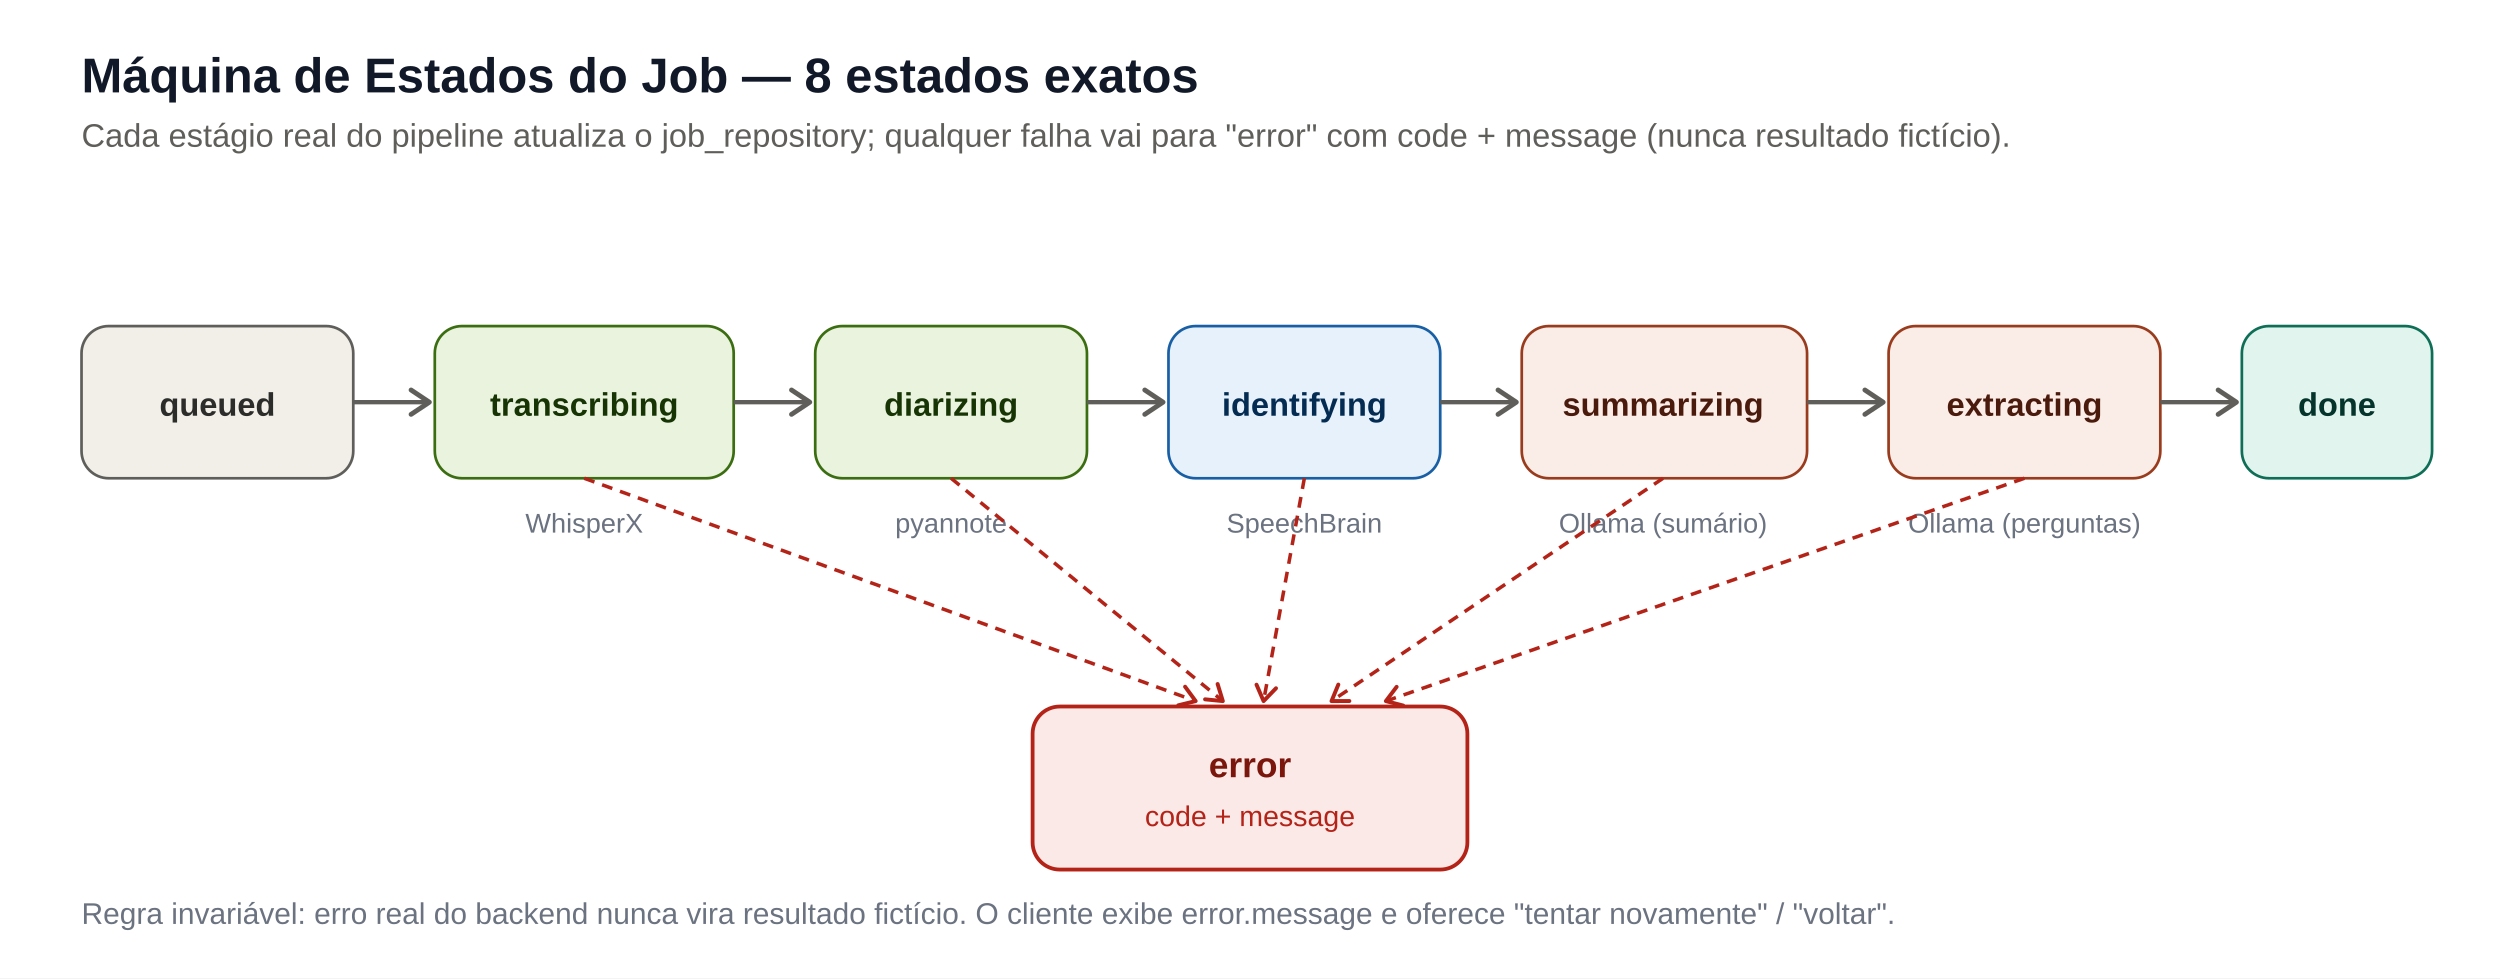
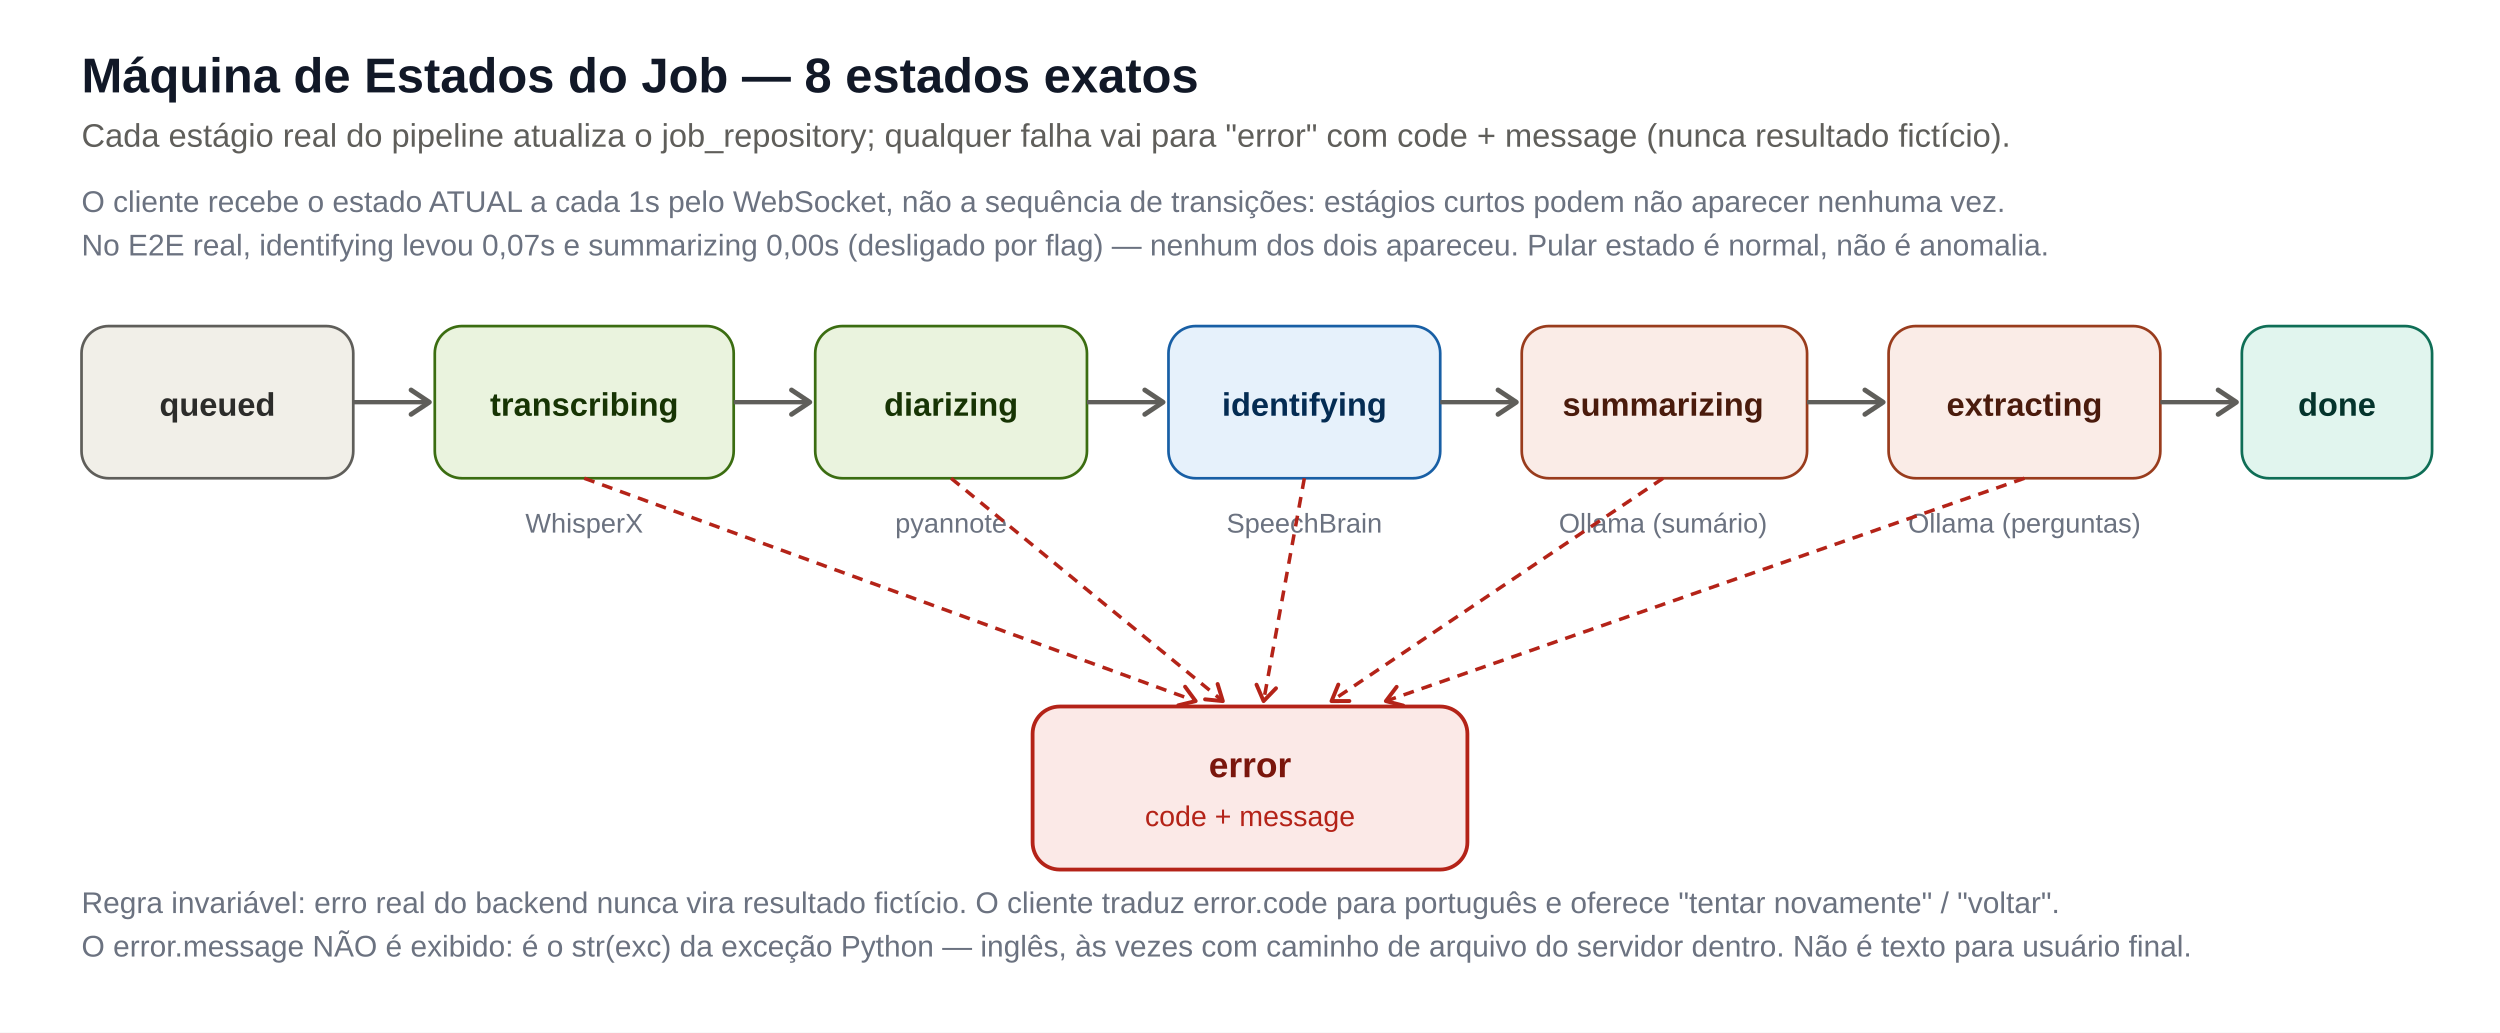
- <svg xmlns="http://www.w3.org/2000/svg" width="920" height="360" viewBox="0 0 920 360" font-family="Arial, Helvetica, sans-serif">
+ <svg xmlns="http://www.w3.org/2000/svg" width="920" height="380" viewBox="0 0 920 380" font-family="Arial, Helvetica, sans-serif">
  <defs>
    <marker id="arrow3" viewBox="0 0 10 10" refX="8" refY="5" markerWidth="7" markerHeight="7" orient="auto-start-reverse">
      <path d="M2 1L8 5L2 9" fill="none" stroke="#5F5E5A" stroke-width="1.6" stroke-linecap="round" stroke-linejoin="round" />
    </marker>
    <marker id="arrowRed" viewBox="0 0 10 10" refX="8" refY="5" markerWidth="7" markerHeight="7" orient="auto-start-reverse">
      <path d="M2 1L8 5L2 9" fill="none" stroke="#B42318" stroke-width="1.6" stroke-linecap="round" stroke-linejoin="round" />
    </marker>
  </defs>
-   <rect width="920" height="360" fill="#FFFFFF" />
+   <rect width="920" height="380" fill="#FFFFFF" />
  <text x="30" y="34" font-size="18" font-weight="bold" fill="#111827">Máquina de Estados do Job — 8 estados exatos</text>
  <text x="30" y="54" font-size="12" fill="#5F5E5A">Cada estágio real do pipeline atualiza o job_repository; qualquer falha vai para "error" com code + message (nunca resultado fictício).</text>
+   <text x="30" y="78" font-size="11" fill="#6B7280">O cliente recebe o estado ATUAL a cada 1s pelo WebSocket, não a sequência de transições: estágios curtos podem não aparecer nenhuma vez.</text>
+   <text x="30" y="94" font-size="11" fill="#6B7280">No E2E real, identifying levou 0,07s e summarizing 0,00s (desligado por flag) — nenhum dos dois apareceu. Pular estado é normal, não é anomalia.</text>
  <g font-size="12" font-weight="bold" text-anchor="middle">
    <rect x="30" y="120" width="100" height="56" rx="10" fill="#F1EFE8" stroke="#5F5E5A" />
    <text x="80" y="153" fill="#2C2C2A">queued</text>
    <rect x="160" y="120" width="110" height="56" rx="10" fill="#EAF3DE" stroke="#3B6D11" />
    <text x="215" y="153" fill="#173404">transcribing</text>
    <rect x="300" y="120" width="100" height="56" rx="10" fill="#EAF3DE" stroke="#3B6D11" />
    <text x="350" y="153" fill="#173404">diarizing</text>
    <rect x="430" y="120" width="100" height="56" rx="10" fill="#E6F1FB" stroke="#185FA5" />
    <text x="480" y="153" fill="#042C53">identifying</text>
    <rect x="560" y="120" width="105" height="56" rx="10" fill="#FAECE7" stroke="#993C1D" />
    <text x="612" y="153" fill="#4A1B0C">summarizing</text>
    <rect x="695" y="120" width="100" height="56" rx="10" fill="#FAECE7" stroke="#993C1D" />
    <text x="745" y="153" fill="#4A1B0C">extracting</text>
    <rect x="825" y="120" width="70" height="56" rx="10" fill="#E1F5EE" stroke="#0F6E56" />
    <text x="860" y="153" fill="#04342C">done</text>
  </g>
  <line x1="130" y1="148" x2="158" y2="148" stroke="#5F5E5A" stroke-width="1.6" marker-end="url(#arrow3)" />
  <line x1="270" y1="148" x2="298" y2="148" stroke="#5F5E5A" stroke-width="1.6" marker-end="url(#arrow3)" />
  <line x1="400" y1="148" x2="428" y2="148" stroke="#5F5E5A" stroke-width="1.6" marker-end="url(#arrow3)" />
  <line x1="530" y1="148" x2="558" y2="148" stroke="#5F5E5A" stroke-width="1.6" marker-end="url(#arrow3)" />
  <line x1="665" y1="148" x2="693" y2="148" stroke="#5F5E5A" stroke-width="1.6" marker-end="url(#arrow3)" />
  <line x1="795" y1="148" x2="823" y2="148" stroke="#5F5E5A" stroke-width="1.6" marker-end="url(#arrow3)" />
  <g font-size="10" text-anchor="middle" fill="#6B7280">
    <text x="215" y="196">WhisperX</text>
    <text x="350" y="196">pyannote</text>
    <text x="480" y="196">SpeechBrain</text>
    <text x="612" y="196">Ollama (sumário)</text>
    <text x="745" y="196">Ollama (perguntas)</text>
  </g>
  <rect x="380" y="260" width="160" height="60" rx="10" fill="#FBE9E7" stroke="#B42318" stroke-width="1.4" />
  <text x="460" y="286" font-size="13" font-weight="bold" text-anchor="middle" fill="#7A160C">error</text>
  <text x="460" y="304" font-size="10.5" text-anchor="middle" fill="#B42318">code + message</text>
  <line x1="215" y1="176" x2="440" y2="258" stroke="#B42318" stroke-width="1.3" stroke-dasharray="4,3" marker-end="url(#arrowRed)" />
  <line x1="350" y1="176" x2="450" y2="258" stroke="#B42318" stroke-width="1.3" stroke-dasharray="4,3" marker-end="url(#arrowRed)" />
  <line x1="480" y1="176" x2="465" y2="258" stroke="#B42318" stroke-width="1.3" stroke-dasharray="4,3" marker-end="url(#arrowRed)" />
  <line x1="612" y1="176" x2="490" y2="258" stroke="#B42318" stroke-width="1.3" stroke-dasharray="4,3" marker-end="url(#arrowRed)" />
  <line x1="745" y1="176" x2="510" y2="258" stroke="#B42318" stroke-width="1.3" stroke-dasharray="4,3" marker-end="url(#arrowRed)" />
-   <text x="30" y="340" font-size="11" fill="#6B7280">Regra invariável: erro real do backend nunca vira resultado fictício. O cliente exibe error.message e oferece "tentar novamente" / "voltar".</text>
+   <text x="30" y="336" font-size="11" fill="#6B7280">Regra invariável: erro real do backend nunca vira resultado fictício. O cliente traduz error.code para português e oferece "tentar novamente" / "voltar".</text>
+   <text x="30" y="352" font-size="11" fill="#6B7280">O error.message NÃO é exibido: é o str(exc) da exceção Python — inglês, às vezes com caminho de arquivo do servidor dentro. Não é texto para usuário final.</text>
</svg>
